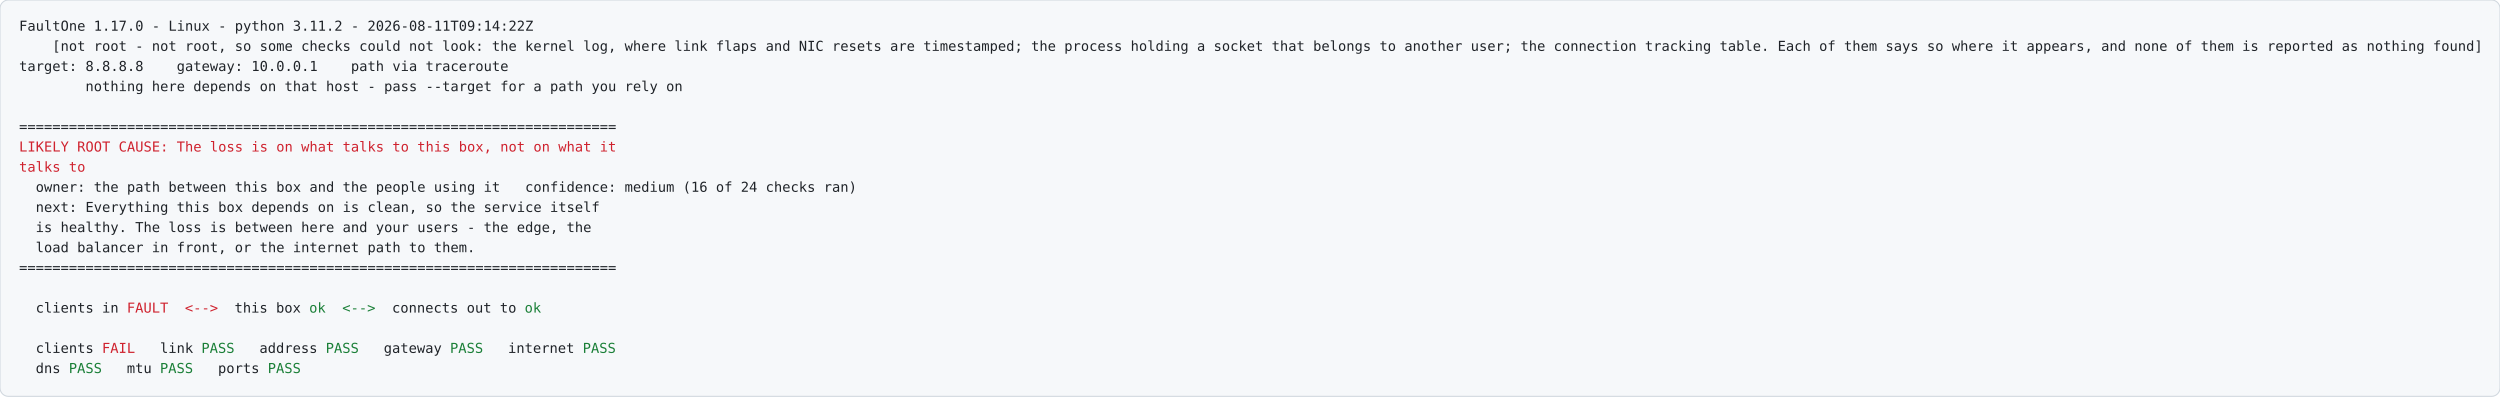
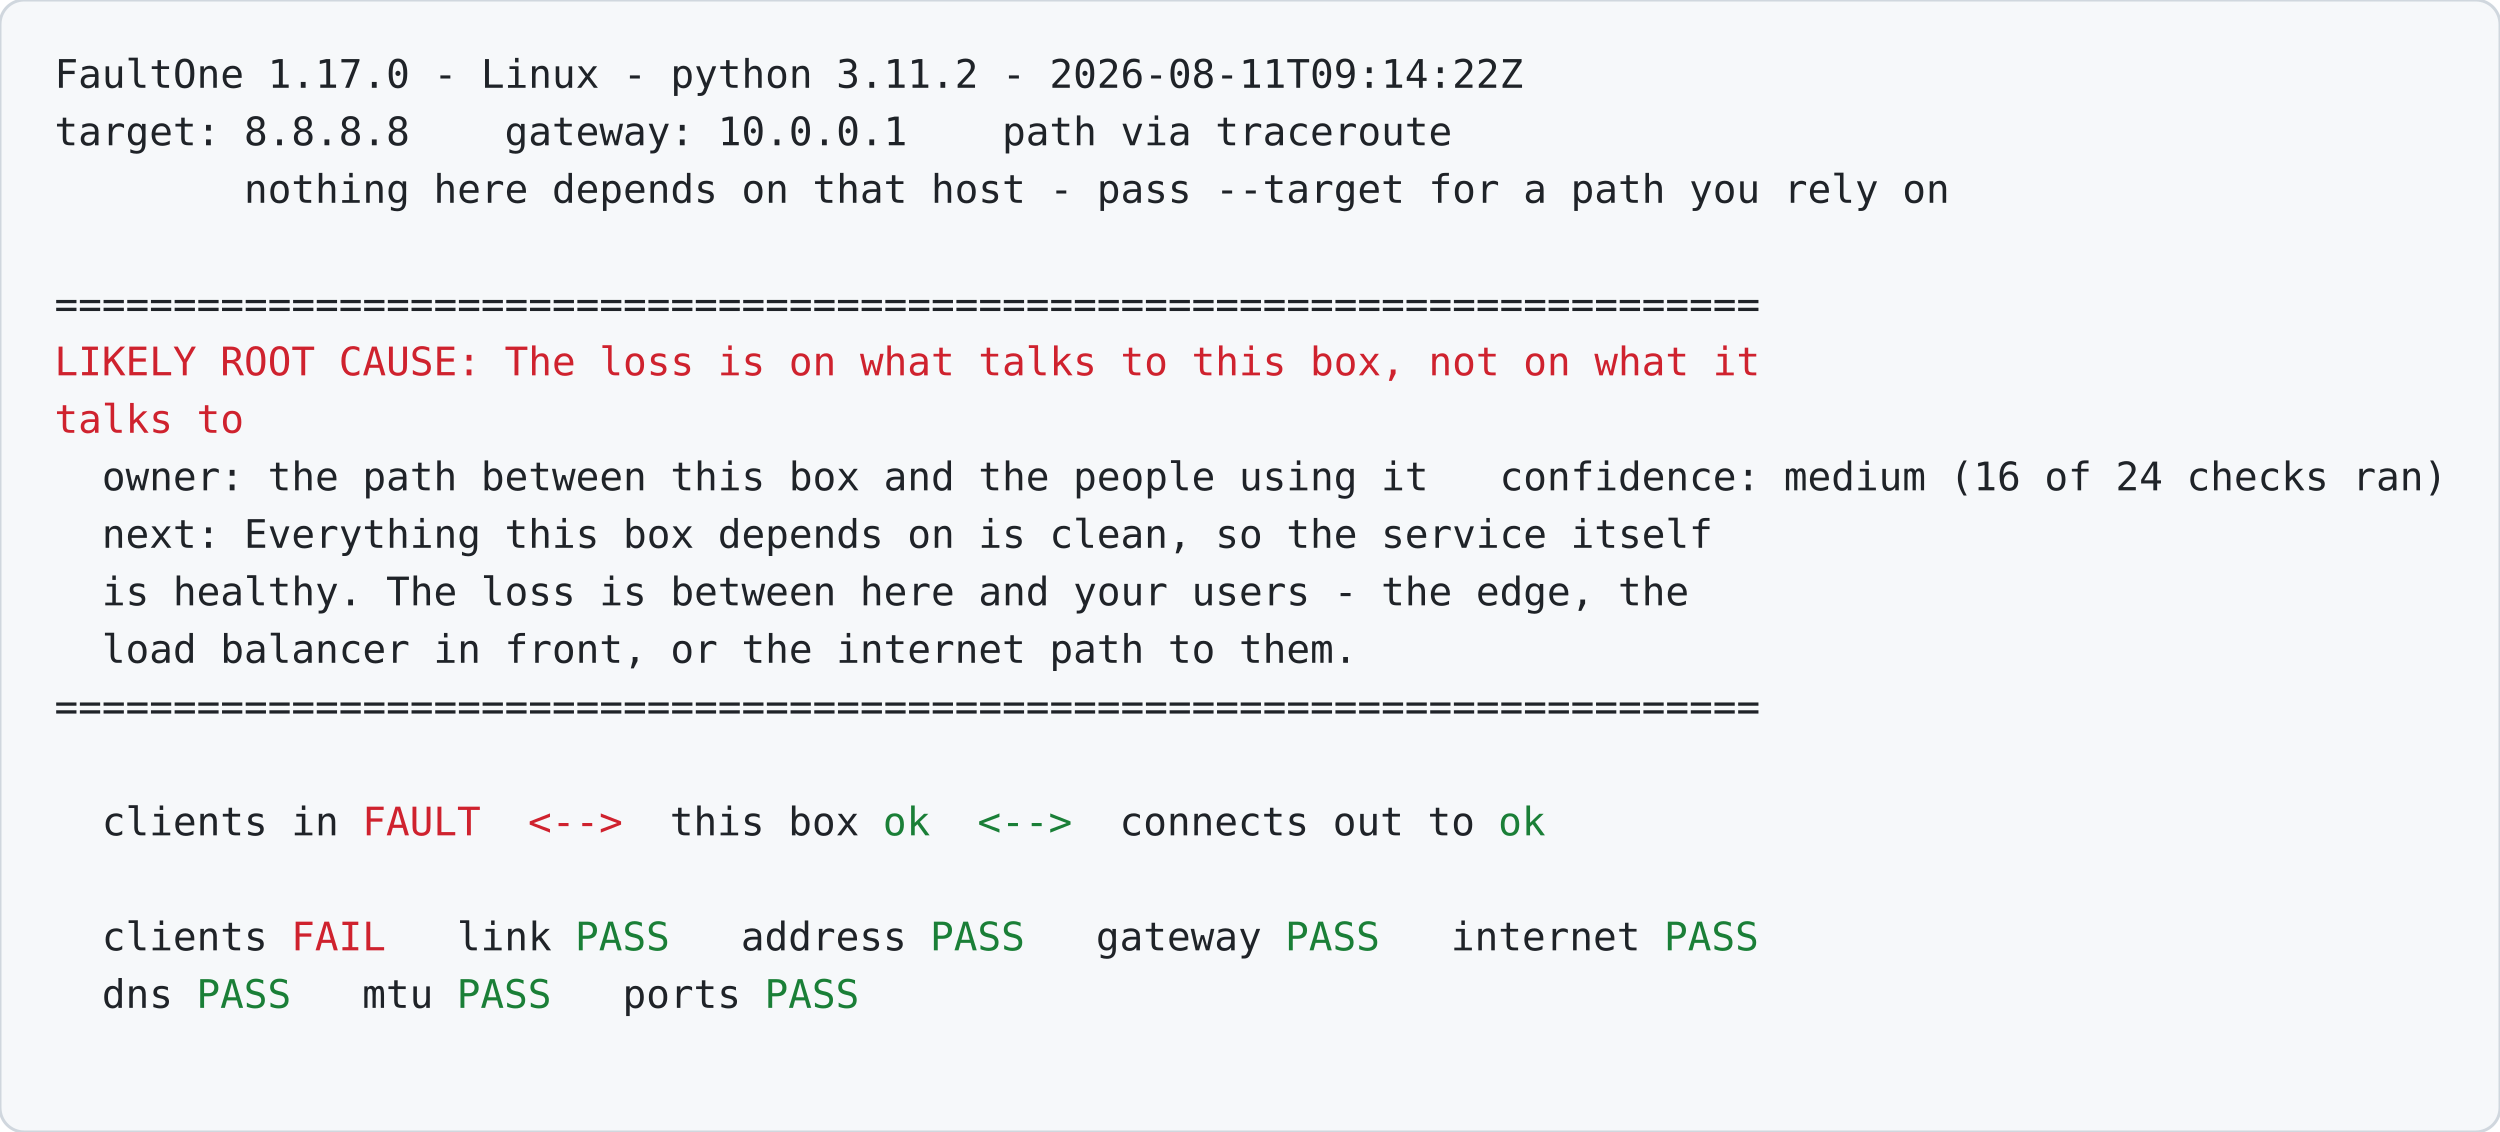
- <svg xmlns="http://www.w3.org/2000/svg" width="2359" height="374" viewBox="0 0 2359 374" font-family="ui-monospace, SFMono-Regular, 'SF Mono', Menlo, Consolas, 'DejaVu Sans Mono', monospace" font-size="13.0">
-   <rect width="2359" height="374" rx="8" fill="#f6f8fa" stroke="#d0d7de" />
+ <svg xmlns="http://www.w3.org/2000/svg" width="826" height="374" viewBox="0 0 826 374" font-family="ui-monospace, SFMono-Regular, 'SF Mono', Menlo, Consolas, 'DejaVu Sans Mono', monospace" font-size="13.0">
+   <rect width="826" height="374" rx="8" fill="#f6f8fa" stroke="#d0d7de" />
  <text>
    <tspan x="18.0 25.8 33.6 41.5 49.3 57.1 64.9 72.7 80.6 88.4 96.2 104.0 111.8 119.7 127.5 135.3 143.1 150.9 158.8 166.6 174.4 182.2 190.0 197.9 205.7 213.5 221.3 229.1 237.0 244.8 252.6 260.4 268.2 276.1 283.9 291.7 299.5 307.3 315.2 323.0 330.8 338.6 346.4 354.3 362.1 369.9 377.7 385.5 393.4 401.2 409.0 416.8 424.6 432.5 440.3 448.1 455.9 463.7 471.6 479.4 487.2 495.0" y="29.0" fill="#1f2328" xml:space="preserve">FaultOne 1.17.0 - Linux - python 3.11.2 - 2026-08-11T09:14:22Z</tspan>
  </text>
  <text>
-     <tspan x="18.0 25.8 33.6 41.5 49.3 57.1 64.9 72.7 80.6 88.4 96.2 104.0 111.8 119.7 127.5 135.3 143.1 150.9 158.8 166.6 174.4 182.2 190.0 197.9 205.7 213.5 221.3 229.1 237.0 244.8 252.6 260.4 268.2 276.1 283.9 291.7 299.5 307.3 315.2 323.0 330.8 338.6 346.4 354.3 362.1 369.9 377.7 385.5 393.4 401.2 409.0 416.8 424.6 432.5 440.3 448.1 455.9 463.7 471.6 479.4 487.2 495.0 502.8 510.7 518.5 526.3 534.1 541.9 549.8 557.6 565.4 573.2 581.0 588.9 596.7 604.5 612.3 620.1 628.0 635.8 643.6 651.4 659.2 667.1 674.9 682.7 690.5 698.3 706.2 714.0 721.8 729.6 737.4 745.3 753.1 760.9 768.7 776.5 784.4 792.2 800.0 807.8 815.6 823.5 831.3 839.1 846.9 854.7 862.6 870.4 878.2 886.0 893.8 901.7 909.5 917.3 925.1 932.9 940.8 948.6 956.4 964.2 972.0 979.9 987.7 995.5 1003.3 1011.1 1019.0 1026.8 1034.6 1042.4 1050.2 1058.1 1065.9 1073.7 1081.5 1089.3 1097.2 1105.0 1112.8 1120.6 1128.4 1136.3 1144.1 1151.9 1159.7 1167.5 1175.4 1183.2 1191.0 1198.8 1206.6 1214.5 1222.3 1230.1 1237.9 1245.7 1253.6 1261.4 1269.2 1277.0 1284.8 1292.7 1300.5 1308.3 1316.1 1323.9 1331.8 1339.6 1347.4 1355.2 1363.0 1370.9 1378.7 1386.5 1394.3 1402.1 1410.0 1417.8 1425.6 1433.4 1441.2 1449.1 1456.9 1464.7 1472.5 1480.3 1488.2 1496.0 1503.8 1511.6 1519.4 1527.3 1535.1 1542.9 1550.7 1558.5 1566.4 1574.2 1582.0 1589.8 1597.6 1605.5 1613.3 1621.1 1628.9 1636.7 1644.6 1652.4 1660.2 1668.0 1675.8 1683.7 1691.5 1699.3 1707.1 1714.9 1722.8 1730.6 1738.4 1746.2 1754.0 1761.9 1769.7 1777.5 1785.3 1793.1 1801.0 1808.8 1816.6 1824.4 1832.2 1840.1 1847.9 1855.7 1863.5 1871.3 1879.2 1887.0 1894.8 1902.6 1910.4 1918.3 1926.1 1933.9 1941.7 1949.5 1957.4 1965.2 1973.0 1980.8 1988.6 1996.5 2004.3 2012.1 2019.9 2027.7 2035.6 2043.4 2051.2 2059.0 2066.8 2074.7 2082.5 2090.3 2098.1 2105.9 2113.8 2121.6 2129.4 2137.2 2145.0 2152.9 2160.7 2168.5 2176.3 2184.1 2192.0 2199.8 2207.6 2215.4 2223.2 2231.1 2238.9 2246.7 2254.5 2262.3 2270.2 2278.0 2285.8 2293.6 2301.4 2309.3 2317.1 2324.9 2332.7" y="48.0" fill="#1f2328" xml:space="preserve">    [not root - not root, so some checks could not look: the kernel log, where link flaps and NIC resets are timestamped; the process holding a socket that belongs to another user; the connection tracking table. Each of them says so where it appears, and none of them is reported as nothing found]</tspan>
+     <tspan x="18.0 25.8 33.6 41.5 49.3 57.1 64.9 72.7 80.6 88.4 96.2 104.0 111.8 119.7 127.5 135.3 143.1 150.9 158.8 166.6 174.4 182.2 190.0 197.9 205.7 213.5 221.3 229.1 237.0 244.8 252.6 260.4 268.2 276.1 283.9 291.7 299.5 307.3 315.2 323.0 330.8 338.6 346.4 354.3 362.1 369.9 377.7 385.5 393.4 401.2 409.0 416.8 424.6 432.5 440.3 448.1 455.9 463.7 471.6" y="48.0" fill="#1f2328" xml:space="preserve">target: 8.8.8.8    gateway: 10.0.0.1    path via traceroute</tspan>
  </text>
  <text>
-     <tspan x="18.0 25.8 33.6 41.5 49.3 57.1 64.9 72.7 80.6 88.4 96.2 104.0 111.8 119.7 127.5 135.3 143.1 150.9 158.8 166.6 174.4 182.2 190.0 197.9 205.7 213.5 221.3 229.1 237.0 244.8 252.6 260.4 268.2 276.1 283.9 291.7 299.5 307.3 315.2 323.0 330.8 338.6 346.4 354.3 362.1 369.9 377.7 385.5 393.4 401.2 409.0 416.8 424.6 432.5 440.3 448.1 455.9 463.7 471.6" y="67.0" fill="#1f2328" xml:space="preserve">target: 8.8.8.8    gateway: 10.0.0.1    path via traceroute</tspan>
+     <tspan x="18.0 25.8 33.6 41.5 49.3 57.1 64.9 72.7 80.6 88.4 96.2 104.0 111.8 119.7 127.5 135.3 143.1 150.9 158.8 166.6 174.4 182.2 190.0 197.9 205.7 213.5 221.3 229.1 237.0 244.8 252.6 260.4 268.2 276.1 283.9 291.7 299.5 307.3 315.2 323.0 330.8 338.6 346.4 354.3 362.1 369.9 377.7 385.5 393.4 401.2 409.0 416.8 424.6 432.5 440.3 448.1 455.9 463.7 471.6 479.4 487.2 495.0 502.8 510.7 518.5 526.3 534.1 541.9 549.8 557.6 565.4 573.2 581.0 588.9 596.7 604.5 612.3 620.1 628.0 635.8" y="67.0" fill="#1f2328" xml:space="preserve">        nothing here depends on that host - pass --target for a path you rely on</tspan>
  </text>
  <text>
-     <tspan x="18.0 25.8 33.6 41.5 49.3 57.1 64.9 72.7 80.6 88.4 96.2 104.0 111.8 119.7 127.5 135.3 143.1 150.9 158.8 166.6 174.4 182.2 190.0 197.9 205.7 213.5 221.3 229.1 237.0 244.8 252.6 260.4 268.2 276.1 283.9 291.7 299.5 307.3 315.2 323.0 330.8 338.6 346.4 354.3 362.1 369.9 377.7 385.5 393.4 401.2 409.0 416.8 424.6 432.5 440.3 448.1 455.9 463.7 471.6 479.4 487.2 495.0 502.8 510.7 518.5 526.3 534.1 541.9 549.8 557.6 565.4 573.2 581.0 588.9 596.7 604.5 612.3 620.1 628.0 635.8" y="86.0" fill="#1f2328" xml:space="preserve">        nothing here depends on that host - pass --target for a path you rely on</tspan>
+     <tspan x="18.0 25.8 33.6 41.5 49.3 57.1 64.9 72.7 80.6 88.4 96.2 104.0 111.8 119.7 127.5 135.3 143.1 150.9 158.8 166.6 174.4 182.2 190.0 197.9 205.7 213.5 221.3 229.1 237.0 244.8 252.6 260.4 268.2 276.1 283.9 291.7 299.5 307.3 315.2 323.0 330.8 338.6 346.4 354.3 362.1 369.9 377.7 385.5 393.4 401.2 409.0 416.8 424.6 432.5 440.3 448.1 455.9 463.7 471.6 479.4 487.2 495.0 502.8 510.7 518.5 526.3 534.1 541.9 549.8 557.6 565.4 573.2" y="105.0" fill="#1f2328" xml:space="preserve">========================================================================</tspan>
  </text>
  <text>
-     <tspan x="18.0 25.8 33.6 41.5 49.3 57.1 64.9 72.7 80.6 88.4 96.2 104.0 111.8 119.7 127.5 135.3 143.1 150.9 158.8 166.6 174.4 182.2 190.0 197.9 205.7 213.5 221.3 229.1 237.0 244.8 252.6 260.4 268.2 276.1 283.9 291.7 299.5 307.3 315.2 323.0 330.8 338.6 346.4 354.3 362.1 369.9 377.7 385.5 393.4 401.2 409.0 416.8 424.6 432.5 440.3 448.1 455.9 463.7 471.6 479.4 487.2 495.0 502.8 510.7 518.5 526.3 534.1 541.9 549.8 557.6 565.4 573.2" y="124.0" fill="#1f2328" xml:space="preserve">========================================================================</tspan>
+     <tspan x="18.0 25.8 33.6 41.5 49.3 57.1 64.9 72.7 80.6 88.4 96.2 104.0 111.8 119.7 127.5 135.3 143.1 150.9 158.8 166.6 174.4 182.2 190.0 197.9 205.7 213.5 221.3 229.1 237.0 244.8 252.6 260.4 268.2 276.1 283.9 291.7 299.5 307.3 315.2 323.0 330.8 338.6 346.4 354.3 362.1 369.9 377.7 385.5 393.4 401.2 409.0 416.8 424.6 432.5 440.3 448.1 455.9 463.7 471.6 479.4 487.2 495.0 502.8 510.7 518.5 526.3 534.1 541.9 549.8 557.6 565.4 573.2" y="124.0" fill="#cf222e" xml:space="preserve">LIKELY ROOT CAUSE: The loss is on what talks to this box, not on what it</tspan>
  </text>
  <text>
-     <tspan x="18.0 25.8 33.6 41.5 49.3 57.1 64.9 72.7 80.6 88.4 96.2 104.0 111.8 119.7 127.5 135.3 143.1 150.9 158.8 166.6 174.4 182.2 190.0 197.9 205.7 213.5 221.3 229.1 237.0 244.8 252.6 260.4 268.2 276.1 283.9 291.7 299.5 307.3 315.2 323.0 330.8 338.6 346.4 354.3 362.1 369.9 377.7 385.5 393.4 401.2 409.0 416.8 424.6 432.5 440.3 448.1 455.9 463.7 471.6 479.4 487.2 495.0 502.8 510.7 518.5 526.3 534.1 541.9 549.8 557.6 565.4 573.2" y="143.0" fill="#cf222e" xml:space="preserve">LIKELY ROOT CAUSE: The loss is on what talks to this box, not on what it</tspan>
+     <tspan x="18.0 25.8 33.6 41.5 49.3 57.1 64.9 72.7" y="143.0" fill="#cf222e" xml:space="preserve">talks to</tspan>
  </text>
  <text>
-     <tspan x="18.0 25.8 33.6 41.5 49.3 57.1 64.9 72.7" y="162.0" fill="#cf222e" xml:space="preserve">talks to</tspan>
+     <tspan x="18.0 25.8 33.6 41.5 49.3 57.1 64.9 72.7 80.6 88.4 96.2 104.0 111.8 119.7 127.5 135.3 143.1 150.9 158.8 166.6 174.4 182.2 190.0 197.9 205.7 213.5 221.3 229.1 237.0 244.8 252.6 260.4 268.2 276.1 283.9 291.7 299.5 307.3 315.2 323.0 330.8 338.6 346.4 354.3 362.1 369.9 377.7 385.5 393.4 401.2 409.0 416.8 424.6 432.5 440.3 448.1 455.9 463.7 471.6 479.4 487.2 495.0 502.8 510.7 518.5 526.3 534.1 541.9 549.8 557.6 565.4 573.2 581.0 588.9 596.7 604.5 612.3 620.1 628.0 635.8 643.6 651.4 659.2 667.1 674.9 682.7 690.5 698.3 706.2 714.0 721.8 729.6 737.4 745.3 753.1 760.9 768.7 776.5 784.4 792.2 800.0" y="162.0" fill="#1f2328" xml:space="preserve">  owner: the path between this box and the people using it   confidence: medium (16 of 24 checks ran)</tspan>
  </text>
  <text>
-     <tspan x="18.0 25.8 33.6 41.5 49.3 57.1 64.9 72.7 80.6 88.4 96.2 104.0 111.8 119.7 127.5 135.3 143.1 150.9 158.8 166.6 174.4 182.2 190.0 197.9 205.7 213.5 221.3 229.1 237.0 244.8 252.6 260.4 268.2 276.1 283.9 291.7 299.5 307.3 315.2 323.0 330.8 338.6 346.4 354.3 362.1 369.9 377.7 385.5 393.4 401.2 409.0 416.8 424.6 432.5 440.3 448.1 455.9 463.7 471.6 479.4 487.2 495.0 502.8 510.7 518.5 526.3 534.1 541.9 549.8 557.6 565.4 573.2 581.0 588.9 596.7 604.5 612.3 620.1 628.0 635.8 643.6 651.4 659.2 667.1 674.9 682.7 690.5 698.3 706.2 714.0 721.8 729.6 737.4 745.3 753.1 760.9 768.7 776.5 784.4 792.2 800.0" y="181.0" fill="#1f2328" xml:space="preserve">  owner: the path between this box and the people using it   confidence: medium (16 of 24 checks ran)</tspan>
+     <tspan x="18.0 25.8 33.6 41.5 49.3 57.1 64.9 72.7 80.6 88.4 96.2 104.0 111.8 119.7 127.5 135.3 143.1 150.9 158.8 166.6 174.4 182.2 190.0 197.9 205.7 213.5 221.3 229.1 237.0 244.8 252.6 260.4 268.2 276.1 283.9 291.7 299.5 307.3 315.2 323.0 330.8 338.6 346.4 354.3 362.1 369.9 377.7 385.5 393.4 401.2 409.0 416.8 424.6 432.5 440.3 448.1 455.9 463.7 471.6 479.4 487.2 495.0 502.8 510.7 518.5 526.3 534.1 541.9 549.8 557.6" y="181.0" fill="#1f2328" xml:space="preserve">  next: Everything this box depends on is clean, so the service itself</tspan>
  </text>
  <text>
-     <tspan x="18.0 25.8 33.6 41.5 49.3 57.1 64.9 72.7 80.6 88.4 96.2 104.0 111.8 119.7 127.5 135.3 143.1 150.9 158.8 166.6 174.4 182.2 190.0 197.9 205.7 213.5 221.3 229.1 237.0 244.8 252.6 260.4 268.2 276.1 283.9 291.7 299.5 307.3 315.2 323.0 330.8 338.6 346.4 354.3 362.1 369.9 377.7 385.5 393.4 401.2 409.0 416.8 424.6 432.5 440.3 448.1 455.9 463.7 471.6 479.4 487.2 495.0 502.8 510.7 518.5 526.3 534.1 541.9 549.8 557.6" y="200.0" fill="#1f2328" xml:space="preserve">  next: Everything this box depends on is clean, so the service itself</tspan>
+     <tspan x="18.0 25.8 33.6 41.5 49.3 57.1 64.9 72.7 80.6 88.4 96.2 104.0 111.8 119.7 127.5 135.3 143.1 150.9 158.8 166.6 174.4 182.2 190.0 197.9 205.7 213.5 221.3 229.1 237.0 244.8 252.6 260.4 268.2 276.1 283.9 291.7 299.5 307.3 315.2 323.0 330.8 338.6 346.4 354.3 362.1 369.9 377.7 385.5 393.4 401.2 409.0 416.8 424.6 432.5 440.3 448.1 455.9 463.7 471.6 479.4 487.2 495.0 502.8 510.7 518.5 526.3 534.1 541.9 549.8" y="200.0" fill="#1f2328" xml:space="preserve">  is healthy. The loss is between here and your users - the edge, the</tspan>
  </text>
  <text>
-     <tspan x="18.0 25.8 33.6 41.5 49.3 57.1 64.9 72.7 80.6 88.4 96.2 104.0 111.8 119.7 127.5 135.3 143.1 150.9 158.8 166.6 174.4 182.2 190.0 197.9 205.7 213.5 221.3 229.1 237.0 244.8 252.6 260.4 268.2 276.1 283.9 291.7 299.5 307.3 315.2 323.0 330.8 338.6 346.4 354.3 362.1 369.9 377.7 385.5 393.4 401.2 409.0 416.8 424.6 432.5 440.3 448.1 455.9 463.7 471.6 479.4 487.2 495.0 502.8 510.7 518.5 526.3 534.1 541.9 549.8" y="219.0" fill="#1f2328" xml:space="preserve">  is healthy. The loss is between here and your users - the edge, the</tspan>
+     <tspan x="18.0 25.8 33.6 41.5 49.3 57.1 64.9 72.7 80.6 88.4 96.2 104.0 111.8 119.7 127.5 135.3 143.1 150.9 158.8 166.6 174.4 182.2 190.0 197.9 205.7 213.5 221.3 229.1 237.0 244.8 252.6 260.4 268.2 276.1 283.9 291.7 299.5 307.3 315.2 323.0 330.8 338.6 346.4 354.3 362.1 369.9 377.7 385.5 393.4 401.2 409.0 416.8 424.6 432.5 440.3" y="219.0" fill="#1f2328" xml:space="preserve">  load balancer in front, or the internet path to them.</tspan>
  </text>
  <text>
-     <tspan x="18.0 25.8 33.6 41.5 49.3 57.1 64.9 72.7 80.6 88.4 96.2 104.0 111.8 119.7 127.5 135.3 143.1 150.9 158.8 166.6 174.4 182.2 190.0 197.9 205.7 213.5 221.3 229.1 237.0 244.8 252.6 260.4 268.2 276.1 283.9 291.7 299.5 307.3 315.2 323.0 330.8 338.6 346.4 354.3 362.1 369.9 377.7 385.5 393.4 401.2 409.0 416.8 424.6 432.5 440.3" y="238.0" fill="#1f2328" xml:space="preserve">  load balancer in front, or the internet path to them.</tspan>
+     <tspan x="18.0 25.8 33.6 41.5 49.3 57.1 64.9 72.7 80.6 88.4 96.2 104.0 111.8 119.7 127.5 135.3 143.1 150.9 158.8 166.6 174.4 182.2 190.0 197.9 205.7 213.5 221.3 229.1 237.0 244.8 252.6 260.4 268.2 276.1 283.9 291.7 299.5 307.3 315.2 323.0 330.8 338.6 346.4 354.3 362.1 369.9 377.7 385.5 393.4 401.2 409.0 416.8 424.6 432.5 440.3 448.1 455.9 463.7 471.6 479.4 487.2 495.0 502.8 510.7 518.5 526.3 534.1 541.9 549.8 557.6 565.4 573.2" y="238.0" fill="#1f2328" xml:space="preserve">========================================================================</tspan>
  </text>
  <text>
-     <tspan x="18.0 25.8 33.6 41.5 49.3 57.1 64.9 72.7 80.6 88.4 96.2 104.0 111.8 119.7 127.5 135.3 143.1 150.9 158.8 166.6 174.4 182.2 190.0 197.9 205.7 213.5 221.3 229.1 237.0 244.8 252.6 260.4 268.2 276.1 283.9 291.7 299.5 307.3 315.2 323.0 330.8 338.6 346.4 354.3 362.1 369.9 377.7 385.5 393.4 401.2 409.0 416.8 424.6 432.5 440.3 448.1 455.9 463.7 471.6 479.4 487.2 495.0 502.8 510.7 518.5 526.3 534.1 541.9 549.8 557.6 565.4 573.2" y="257.0" fill="#1f2328" xml:space="preserve">========================================================================</tspan>
+     <tspan x="18.0 25.8 33.6 41.5 49.3 57.1 64.9 72.7 80.6 88.4 96.2 104.0 111.8" y="276.0" fill="#1f2328" xml:space="preserve">  clients in </tspan>
+     <tspan x="119.7 127.5 135.3 143.1 150.9" y="276.0" fill="#cf222e" xml:space="preserve">FAULT</tspan>
+     <tspan x="158.8 166.6 174.4 182.2 190.0 197.9 205.7 213.5" y="276.0" fill="#cf222e" xml:space="preserve">  &lt;--&gt;  </tspan>
+     <tspan x="221.3 229.1 237.0 244.8 252.6 260.4 268.2 276.1 283.9" y="276.0" fill="#1f2328" xml:space="preserve">this box </tspan>
+     <tspan x="291.7 299.5" y="276.0" fill="#1a7f37" xml:space="preserve">ok</tspan>
+     <tspan x="307.3 315.2 323.0 330.8 338.6 346.4 354.3 362.1" y="276.0" fill="#1a7f37" xml:space="preserve">  &lt;--&gt;  </tspan>
+     <tspan x="369.9 377.7 385.5 393.4 401.2 409.0 416.8 424.6 432.5 440.3 448.1 455.9 463.7 471.6 479.4 487.2" y="276.0" fill="#1f2328" xml:space="preserve">connects out to </tspan>
+     <tspan x="495.0 502.8" y="276.0" fill="#1a7f37" xml:space="preserve">ok</tspan>
  </text>
  <text>
-     <tspan x="18.0 25.8 33.6 41.5 49.3 57.1 64.9 72.7 80.6 88.4 96.2 104.0 111.8" y="295.0" fill="#1f2328" xml:space="preserve">  clients in </tspan>
-     <tspan x="119.7 127.5 135.3 143.1 150.9" y="295.0" fill="#cf222e" xml:space="preserve">FAULT</tspan>
-     <tspan x="158.8 166.6 174.4 182.2 190.0 197.9 205.7 213.5" y="295.0" fill="#cf222e" xml:space="preserve">  &lt;--&gt;  </tspan>
-     <tspan x="221.3 229.1 237.0 244.8 252.6 260.4 268.2 276.1 283.9" y="295.0" fill="#1f2328" xml:space="preserve">this box </tspan>
-     <tspan x="291.7 299.5" y="295.0" fill="#1a7f37" xml:space="preserve">ok</tspan>
-     <tspan x="307.3 315.2 323.0 330.8 338.6 346.4 354.3 362.1" y="295.0" fill="#1a7f37" xml:space="preserve">  &lt;--&gt;  </tspan>
-     <tspan x="369.9 377.7 385.5 393.4 401.2 409.0 416.8 424.6 432.5 440.3 448.1 455.9 463.7 471.6 479.4 487.2" y="295.0" fill="#1f2328" xml:space="preserve">connects out to </tspan>
-     <tspan x="495.0 502.8" y="295.0" fill="#1a7f37" xml:space="preserve">ok</tspan>
+     <tspan x="18.0 25.8 33.6 41.5 49.3 57.1 64.9 72.7 80.6 88.4" y="314.0" fill="#1f2328" xml:space="preserve">  clients </tspan>
+     <tspan x="96.2 104.0 111.8 119.7" y="314.0" fill="#cf222e" xml:space="preserve">FAIL</tspan>
+     <tspan x="127.5 135.3 143.1 150.9 158.8 166.6 174.4 182.2" y="314.0" fill="#1f2328" xml:space="preserve">   link </tspan>
+     <tspan x="190.0 197.9 205.7 213.5" y="314.0" fill="#1a7f37" xml:space="preserve">PASS</tspan>
+     <tspan x="221.3 229.1 237.0 244.8 252.6 260.4 268.2 276.1 283.9 291.7 299.5" y="314.0" fill="#1f2328" xml:space="preserve">   address </tspan>
+     <tspan x="307.3 315.2 323.0 330.8" y="314.0" fill="#1a7f37" xml:space="preserve">PASS</tspan>
+     <tspan x="338.6 346.4 354.3 362.1 369.9 377.7 385.5 393.4 401.2 409.0 416.8" y="314.0" fill="#1f2328" xml:space="preserve">   gateway </tspan>
+     <tspan x="424.6 432.5 440.3 448.1" y="314.0" fill="#1a7f37" xml:space="preserve">PASS</tspan>
+     <tspan x="455.9 463.7 471.6 479.4 487.2 495.0 502.8 510.7 518.5 526.3 534.1 541.9" y="314.0" fill="#1f2328" xml:space="preserve">   internet </tspan>
+     <tspan x="549.8 557.6 565.4 573.2" y="314.0" fill="#1a7f37" xml:space="preserve">PASS</tspan>
  </text>
  <text>
-     <tspan x="18.0 25.8 33.6 41.5 49.3 57.1 64.9 72.7 80.6 88.4" y="333.0" fill="#1f2328" xml:space="preserve">  clients </tspan>
-     <tspan x="96.2 104.0 111.8 119.7" y="333.0" fill="#cf222e" xml:space="preserve">FAIL</tspan>
-     <tspan x="127.5 135.3 143.1 150.9 158.8 166.6 174.4 182.2" y="333.0" fill="#1f2328" xml:space="preserve">   link </tspan>
-     <tspan x="190.0 197.9 205.7 213.5" y="333.0" fill="#1a7f37" xml:space="preserve">PASS</tspan>
-     <tspan x="221.3 229.1 237.0 244.8 252.6 260.4 268.2 276.1 283.9 291.7 299.5" y="333.0" fill="#1f2328" xml:space="preserve">   address </tspan>
-     <tspan x="307.3 315.2 323.0 330.8" y="333.0" fill="#1a7f37" xml:space="preserve">PASS</tspan>
-     <tspan x="338.6 346.4 354.3 362.1 369.9 377.7 385.5 393.4 401.2 409.0 416.8" y="333.0" fill="#1f2328" xml:space="preserve">   gateway </tspan>
-     <tspan x="424.6 432.5 440.3 448.1" y="333.0" fill="#1a7f37" xml:space="preserve">PASS</tspan>
-     <tspan x="455.9 463.7 471.6 479.4 487.2 495.0 502.8 510.7 518.5 526.3 534.1 541.9" y="333.0" fill="#1f2328" xml:space="preserve">   internet </tspan>
-     <tspan x="549.8 557.6 565.4 573.2" y="333.0" fill="#1a7f37" xml:space="preserve">PASS</tspan>
-   </text>
-   <text>
-     <tspan x="18.0 25.8 33.6 41.5 49.3 57.1" y="352.0" fill="#1f2328" xml:space="preserve">  dns </tspan>
-     <tspan x="64.9 72.7 80.6 88.4" y="352.0" fill="#1a7f37" xml:space="preserve">PASS</tspan>
-     <tspan x="96.2 104.0 111.8 119.7 127.5 135.3 143.1" y="352.0" fill="#1f2328" xml:space="preserve">   mtu </tspan>
-     <tspan x="150.9 158.8 166.6 174.4" y="352.0" fill="#1a7f37" xml:space="preserve">PASS</tspan>
-     <tspan x="182.2 190.0 197.9 205.7 213.5 221.3 229.1 237.0 244.8" y="352.0" fill="#1f2328" xml:space="preserve">   ports </tspan>
-     <tspan x="252.6 260.4 268.2 276.1" y="352.0" fill="#1a7f37" xml:space="preserve">PASS</tspan>
+     <tspan x="18.0 25.8 33.6 41.5 49.3 57.1" y="333.0" fill="#1f2328" xml:space="preserve">  dns </tspan>
+     <tspan x="64.9 72.7 80.6 88.4" y="333.0" fill="#1a7f37" xml:space="preserve">PASS</tspan>
+     <tspan x="96.2 104.0 111.8 119.7 127.5 135.3 143.1" y="333.0" fill="#1f2328" xml:space="preserve">   mtu </tspan>
+     <tspan x="150.9 158.8 166.6 174.4" y="333.0" fill="#1a7f37" xml:space="preserve">PASS</tspan>
+     <tspan x="182.2 190.0 197.9 205.7 213.5 221.3 229.1 237.0 244.8" y="333.0" fill="#1f2328" xml:space="preserve">   ports </tspan>
+     <tspan x="252.6 260.4 268.2 276.1" y="333.0" fill="#1a7f37" xml:space="preserve">PASS</tspan>
  </text>
</svg>
